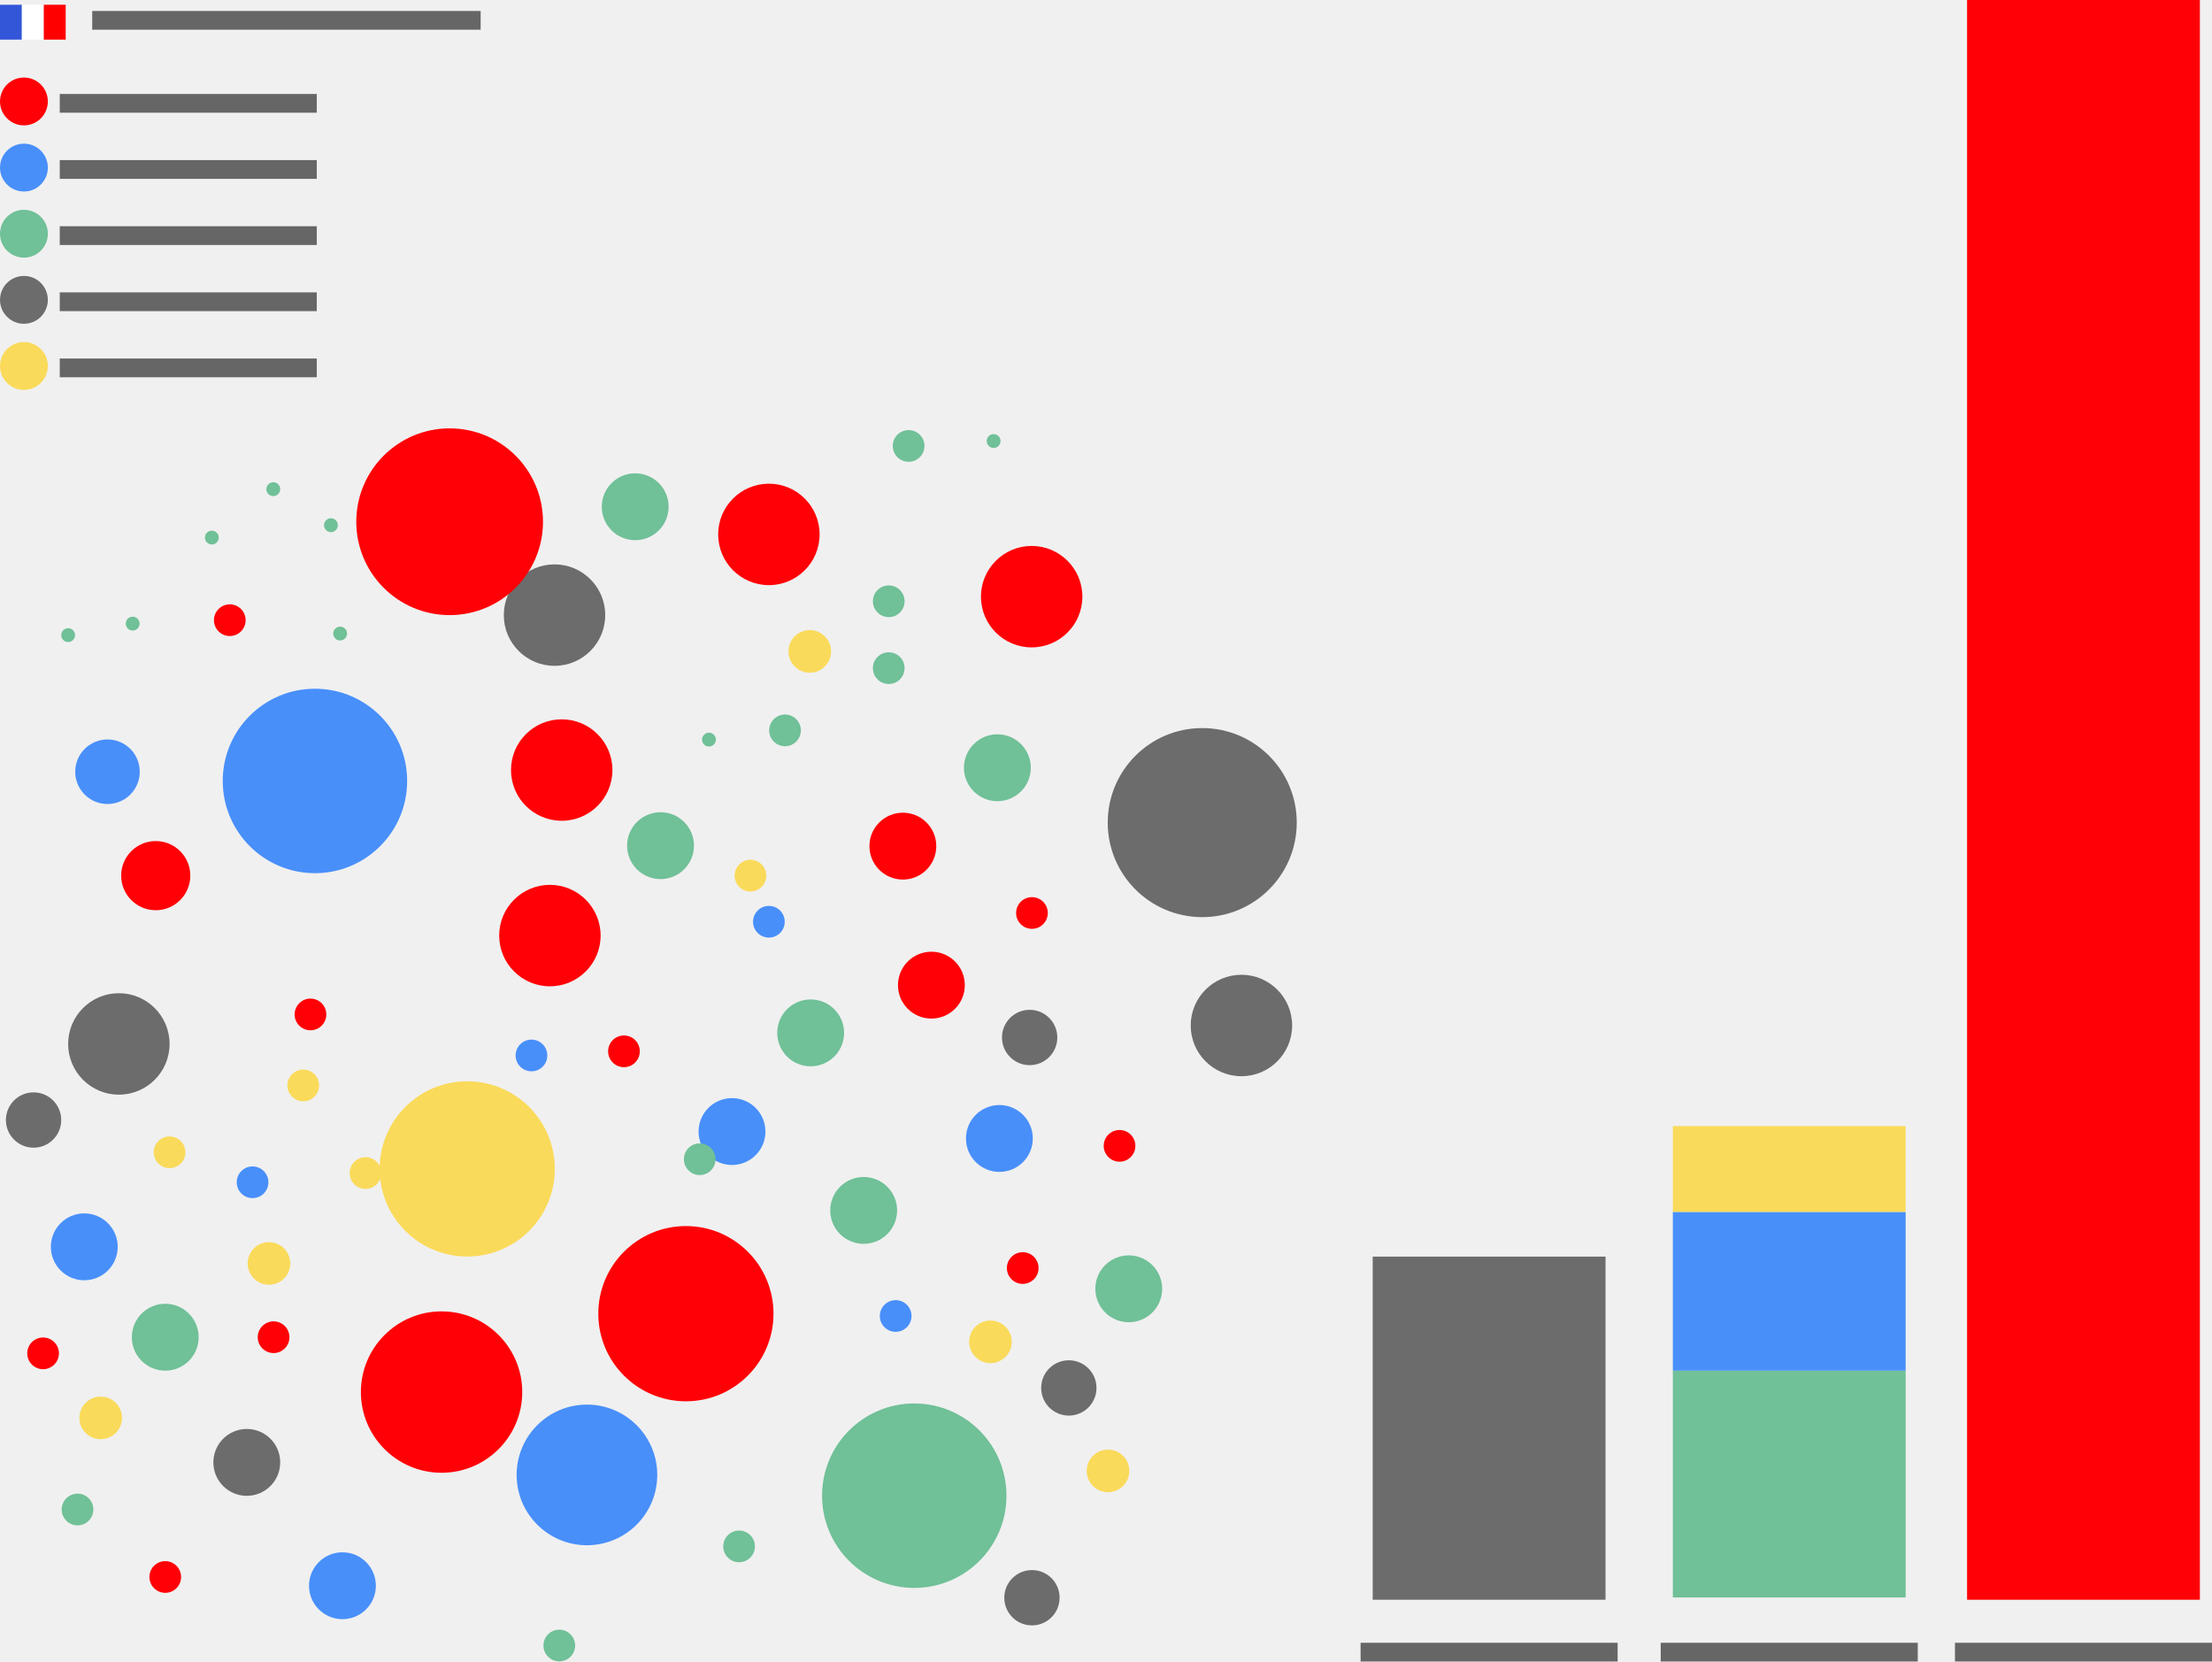
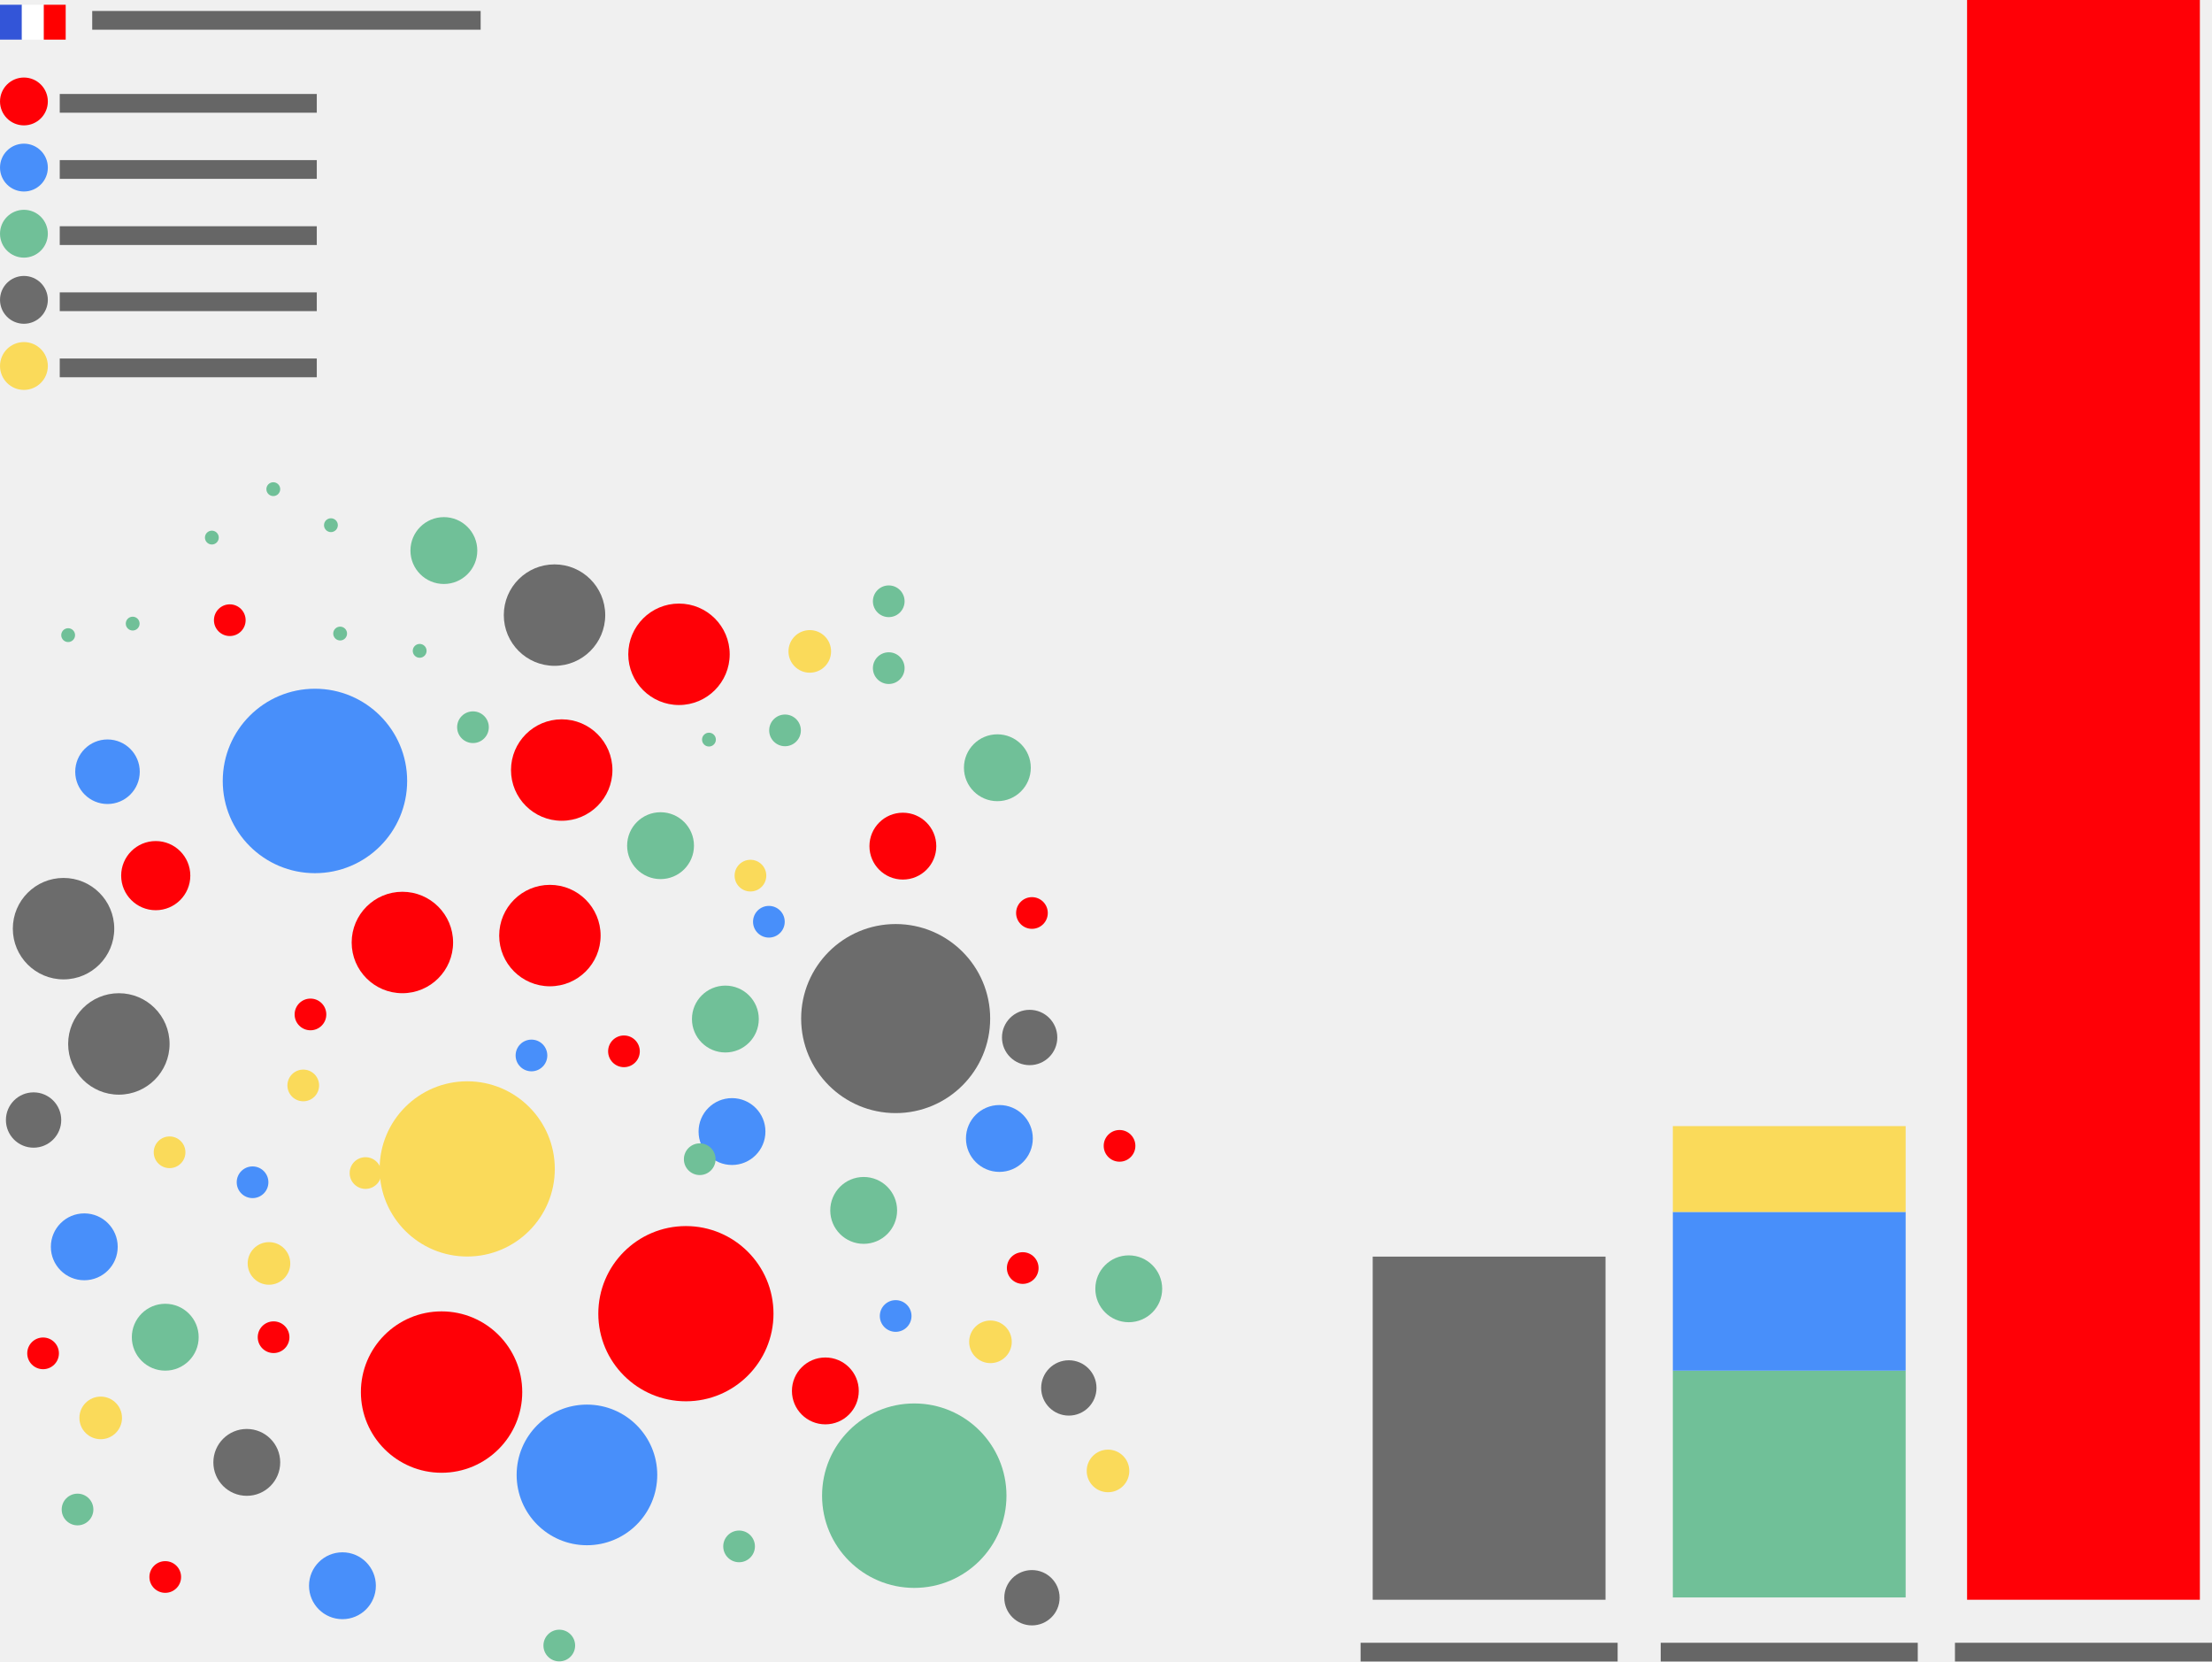
<svg xmlns="http://www.w3.org/2000/svg" width="354.05mm" height="265.885mm" viewBox="0 0 354.05 265.885" version="1.1" id="svg5">
  <defs id="defs2">
    </defs>
  <g id="layer1" transform="translate(117.8406,67.73384)">
    <circle style="fill:#ff0006;fill-opacity:1;stroke:none;stroke-width:2;stroke-linecap:square" id="path863" cx="-29.824" cy="81.982" r="8.117" />
-     <circle style="fill:#6c6c6c;fill-opacity:1;stroke:none;stroke-width:3.727;stroke-linecap:square" id="path863-3" cx="74.588" cy="63.904" r="15.127" />
-     <circle style="fill:#6c6c6c;fill-opacity:1;stroke:none;stroke-width:2;stroke-linecap:square" id="path863-4" cx="80.86" cy="96.371" r="8.117" />
+     <circle style="fill:#6c6c6c;fill-opacity:1;stroke:none;stroke-width:3.727;stroke-linecap:square" id="path863-3" cx="25.518" cy="95.264" r="15.127" />
+     <circle style="fill:#6c6c6c;fill-opacity:1;stroke:none;stroke-width:2;stroke-linecap:square" id="path863-4" cx="-107.671" cy="80.876" r="8.117" />
    <circle style="fill:#6c6c6c;fill-opacity:1;stroke:none;stroke-width:2;stroke-linecap:square" id="path863-9" cx="-98.816" cy="99.323" r="8.117" />
    <circle style="fill:#6c6c6c;fill-opacity:1;stroke:none;stroke-width:1.091;stroke-linecap:square" id="path863-15" cx="-112.467" cy="111.498" r="4.427" />
    <circle style="fill:#6c6c6c;fill-opacity:1;stroke:none;stroke-width:1.091;stroke-linecap:square" id="path863-15-6" cx="46.963" cy="98.291" r="4.427" />
    <circle style="fill:#6c6c6c;fill-opacity:1;stroke:none;stroke-width:1.091;stroke-linecap:square" id="path863-15-64" cx="53.235" cy="154.371" r="4.427" />
    <circle style="fill:#6c6c6c;fill-opacity:1;stroke:none;stroke-width:1.091;stroke-linecap:square" id="path863-15-4" cx="47.332" cy="187.944" r="4.427" />
    <circle style="fill:#6c6c6c;fill-opacity:1;stroke:none;stroke-width:1.318;stroke-linecap:square" id="path863-48" cx="-78.34" cy="166.286" r="5.35" />
-     <circle style="fill:#ff0006;fill-opacity:1;stroke:none;stroke-width:2;stroke-linecap:square" id="path863-04" cx="5.226" cy="17.786" r="8.117" />
+     <circle style="fill:#ff0006;fill-opacity:1;stroke:none;stroke-width:2;stroke-linecap:square" id="path863-04" cx="-9.163" cy="36.971" r="8.117" />
    <circle style="fill:#ff0006;fill-opacity:1;stroke:none;stroke-width:2;stroke-linecap:square" id="path863-04-2" cx="-27.933" cy="55.493" r="8.117" />
    <circle style="fill:#6c6c6c;fill-opacity:1;stroke:none;stroke-width:2;stroke-linecap:square" id="path863-80" cx="-29.086" cy="30.699" r="8.117" />
    <circle style="fill:#ff0006;fill-opacity:1;stroke:none;stroke-width:3.455;stroke-linecap:square" id="path863-6" cx="-8.056" cy="142.489" r="14.02" />
    <circle style="fill:#fada5a;fill-opacity:1;stroke:none;stroke-width:3.455;stroke-linecap:square" id="path863-6-1" cx="-43.059" cy="119.321" r="14.02" />
    <circle style="fill:#ff0006;fill-opacity:1;stroke:none;stroke-width:3.182;stroke-linecap:square" id="path863-8" cx="-47.164" cy="155.033" r="12.913" />
-     <circle style="fill:#ff0006;fill-opacity:1;stroke:none;stroke-width:1.318;stroke-linecap:square" id="path863-5" cx="31.237" cy="89.915" r="5.35" />
+     <circle style="fill:#ff0006;fill-opacity:1;stroke:none;stroke-width:1.318;stroke-linecap:square" id="path863-5" cx="14.265" cy="154.849" r="5.35" />
    <circle style="fill:#ff0006;fill-opacity:1;stroke:none;stroke-width:1.318;stroke-linecap:square" id="path863-5-8" cx="26.671" cy="67.669" r="5.35" />
    <circle style="fill:#ff0006;fill-opacity:1;stroke:none;stroke-width:0.943;stroke-linecap:square" id="path863-5-09" cx="-114.011" cy="-51.499" r="3.828" />
-     <circle style="fill:#70c098;fill-opacity:1;stroke:none;stroke-width:1.318;stroke-linecap:square" id="path863-5-0" cx="-16.173" cy="13.359" r="5.35" />
+     <circle style="fill:#70c098;fill-opacity:1;stroke:none;stroke-width:1.318;stroke-linecap:square" id="path863-5-0" cx="-46.795" cy="20.369" r="5.35" />
    <circle style="fill:#70c098;fill-opacity:1;stroke:none;stroke-width:1.318;stroke-linecap:square" id="path863-5-0-8" cx="41.798" cy="55.125" r="5.35" />
    <circle style="fill:#70c098;fill-opacity:1;stroke:none;stroke-width:1.318;stroke-linecap:square" id="path863-5-0-8-0" cx="20.399" cy="125.962" r="5.35" />
    <circle style="fill:#70c098;fill-opacity:1;stroke:none;stroke-width:1.318;stroke-linecap:square" id="path863-5-0-8-4" cx="62.827" cy="138.506" r="5.35" />
-     <circle style="fill:#70c098;fill-opacity:1;stroke:none;stroke-width:1.318;stroke-linecap:square" id="path863-5-0-7" cx="11.913" cy="97.553" r="5.35" />
+     <circle style="fill:#70c098;fill-opacity:1;stroke:none;stroke-width:1.318;stroke-linecap:square" id="path863-5-0-7" cx="-1.738" cy="95.339" r="5.35" />
    <circle style="fill:#70c098;fill-opacity:1;stroke:none;stroke-width:1.318;stroke-linecap:square" id="path863-5-0-2" cx="-91.391" cy="146.254" r="5.35" />
    <circle style="fill:#70c098;fill-opacity:1;stroke:none;stroke-width:1.318;stroke-linecap:square" id="path863-5-4" cx="-12.114" cy="67.594" r="5.35" />
    <circle style="fill:#fada5a;fill-opacity:1;stroke:none;stroke-width:0.84;stroke-linecap:square" id="path863-5-9" cx="11.771" cy="36.507" r="3.409" />
    <circle style="fill:#fada5a;fill-opacity:1;stroke:none;stroke-width:0.84;stroke-linecap:square" id="path863-5-9-22" cx="40.691" cy="146.992" r="3.409" />
    <circle style="fill:#fada5a;fill-opacity:1;stroke:none;stroke-width:0.84;stroke-linecap:square" id="path863-5-9-4" cx="59.507" cy="167.653" r="3.409" />
    <circle style="fill:#fada5a;fill-opacity:1;stroke:none;stroke-width:0.84;stroke-linecap:square" id="path863-5-9-3" cx="-74.789" cy="134.448" r="3.409" />
    <circle style="fill:#fada5a;fill-opacity:1;stroke:none;stroke-width:0.84;stroke-linecap:square" id="path863-5-9-2" cx="-101.722" cy="159.167" r="3.409" />
    <circle style="fill:#488ffa;fill-opacity:1;stroke:none;stroke-width:1.318;stroke-linecap:square" id="path863-5-97-3" cx="42.12" cy="114.449" r="5.35" />
    <circle style="fill:#488ffa;fill-opacity:1;stroke:none;stroke-width:1.318;stroke-linecap:square" id="path863-5-97-38" cx="-0.677" cy="113.343" r="5.35" />
    <circle style="fill:#488ffa;fill-opacity:1;stroke:none;stroke-width:2.773;stroke-linecap:square" id="path863-5-97-38-4" cx="-23.895" cy="168.291" r="11.253" />
    <circle style="fill:#488ffa;fill-opacity:1;stroke:none;stroke-width:3.636;stroke-linecap:square" id="path863-5-97-38-4-1" cx="-67.43" cy="57.239" r="14.758" />
    <circle style="fill:#70c098;fill-opacity:1;stroke:none;stroke-width:3.636;stroke-linecap:square;stroke-opacity:1" id="path863-5-97-38-4-1-9" cx="28.496" cy="171.612" r="14.758" />
    <circle style="fill:#488ffa;fill-opacity:1;stroke:none;stroke-width:1.273;stroke-linecap:square" id="path863-5-97-38-4-5" cx="-100.635" cy="55.763" r="5.165" />
    <circle style="fill:#488ffa;fill-opacity:1;stroke:none;stroke-width:1.318;stroke-linecap:square" id="path863-5-97-36" cx="-104.35" cy="131.79" r="5.35" />
    <circle style="fill:#488ffa;fill-opacity:1;stroke:none;stroke-width:1.318;stroke-linecap:square" id="path863-5-97-2" cx="-63.029" cy="186.025" r="5.35" />
-     <circle style="fill:#70c098;fill-opacity:1;stroke:none;stroke-width:0.625;stroke-linecap:square" id="path863-5-2" cx="27.593" cy="3.628" r="2.536" />
+     <circle style="fill:#70c098;fill-opacity:1;stroke:none;stroke-width:0.625;stroke-linecap:square" id="path863-5-2" cx="-42.137" cy="48.639" r="2.536" />
    <circle style="fill:#70c098;fill-opacity:1;stroke:none;stroke-width:0.625;stroke-linecap:square" id="path863-5-2-9" cx="24.411" cy="28.485" r="2.536" />
    <circle style="fill:#ff0006;fill-opacity:1;stroke:none;stroke-width:0.625;stroke-linecap:square" id="path863-5-2-9-28" cx="47.332" cy="78.368" r="2.536" />
    <circle style="fill:#ff0006;fill-opacity:1;stroke:none;stroke-width:0.625;stroke-linecap:square" id="path863-5-2-9-28-5" cx="-17.971" cy="100.505" r="2.536" />
    <circle style="fill:#ff0006;fill-opacity:1;stroke:none;stroke-width:0.625;stroke-linecap:square" id="path863-5-2-9-28-1" cx="-68.148" cy="94.602" r="2.536" />
    <circle style="fill:#ff0006;fill-opacity:1;stroke:none;stroke-width:0.625;stroke-linecap:square" id="path863-5-2-9-28-13" cx="-74.051" cy="146.254" r="2.536" />
    <circle style="fill:#ff0006;fill-opacity:1;stroke:none;stroke-width:0.625;stroke-linecap:square" id="path863-5-2-9-28-8" cx="-110.945" cy="148.836" r="2.536" />
    <circle style="fill:#ff0006;fill-opacity:1;stroke:none;stroke-width:0.625;stroke-linecap:square" id="path863-5-2-9-28-89" cx="-91.391" cy="184.624" r="2.536" />
    <circle style="fill:#ff0006;fill-opacity:1;stroke:none;stroke-width:0.625;stroke-linecap:square" id="path863-5-2-9-28-7" cx="-81.061" cy="31.512" r="2.536" />
    <circle style="fill:#ff0006;fill-opacity:1;stroke:none;stroke-width:0.625;stroke-linecap:square" id="path863-5-2-9-28-7-2" cx="45.856" cy="135.185" r="2.536" />
    <circle style="fill:#ff0006;fill-opacity:1;stroke:none;stroke-width:0.625;stroke-linecap:square" id="path863-5-2-9-28-7-4" cx="61.352" cy="115.631" r="2.536" />
    <circle style="fill:#70c098;fill-opacity:1;stroke:none;stroke-width:0.625;stroke-linecap:square" id="path863-5-2-9-3" cx="0.456" cy="179.728" r="2.536" />
    <circle style="fill:#70c098;fill-opacity:1;stroke:none;stroke-width:0.625;stroke-linecap:square" id="path863-5-2-9-8" cx="-28.322" cy="195.593" r="2.536" />
    <circle style="fill:#70c098;fill-opacity:1;stroke:none;stroke-width:0.625;stroke-linecap:square" id="path863-5-2-9-2" cx="-105.431" cy="173.825" r="2.536" />
    <circle style="fill:#70c098;fill-opacity:1;stroke:none;stroke-width:0.625;stroke-linecap:square" id="path863-5-2-0" cx="24.411" cy="39.185" r="2.536" />
    <circle style="fill:#70c098;fill-opacity:1;stroke:none;stroke-width:0.625;stroke-linecap:square" id="path863-5-2-14" cx="7.809" cy="49.146" r="2.536" />
    <circle style="fill:#fada5a;fill-opacity:1;stroke:none;stroke-width:0.625;stroke-linecap:square" id="path863-5-2-95" cx="2.275" cy="72.39" r="2.536" />
    <circle style="fill:#70c098;fill-opacity:1;stroke:none;stroke-width:0.625;stroke-linecap:square" id="path863-5-2-65" cx="-5.842" cy="117.77" r="2.536" />
    <circle style="fill:#fada5a;fill-opacity:1;stroke:none;stroke-width:0.625;stroke-linecap:square" id="path863-5-2-02" cx="-59.339" cy="119.984" r="2.536" />
    <circle style="fill:#fada5a;fill-opacity:1;stroke:none;stroke-width:0.625;stroke-linecap:square" id="path863-5-2-19" cx="-90.699" cy="116.663" r="2.536" />
    <circle style="fill:#fada5a;fill-opacity:1;stroke:none;stroke-width:0.625;stroke-linecap:square" id="path863-5-2-028" cx="-69.301" cy="105.964" r="2.536" />
    <circle style="fill:#488ffa;fill-opacity:1;stroke:none;stroke-width:0.625;stroke-linecap:square" id="path863-5-2-4" cx="25.518" cy="142.858" r="2.536" />
    <circle style="fill:#488ffa;fill-opacity:1;stroke:none;stroke-width:0.625;stroke-linecap:square" id="path863-5-2-6" cx="-32.775" cy="101.167" r="2.536" />
    <circle style="fill:#488ffa;fill-opacity:1;stroke:none;stroke-width:0.625;stroke-linecap:square" id="path863-5-2-1" cx="-77.417" cy="121.459" r="2.536" />
    <circle style="fill:#488ffa;fill-opacity:1;stroke:none;stroke-width:0.625;stroke-linecap:square" id="path863-5-2-7" cx="5.226" cy="79.769" r="2.536" />
-     <circle style="fill:#70c098;fill-opacity:1;stroke:none;stroke-width:0.273;stroke-linecap:square" id="path863-5-94" cx="41.198" cy="2.844" r="1.107" />
+     <circle style="fill:#70c098;fill-opacity:1;stroke:none;stroke-width:0.273;stroke-linecap:square" id="path863-5-94" cx="-50.669" cy="36.418" r="1.107" />
    <circle style="fill:#70c098;fill-opacity:1;stroke:none;stroke-width:0.273;stroke-linecap:square" id="path863-5-94-4" cx="-83.932" cy="18.292" r="1.107" />
    <circle style="fill:#70c098;fill-opacity:1;stroke:none;stroke-width:0.273;stroke-linecap:square" id="path863-5-94-9" cx="-106.933" cy="33.904" r="1.107" />
    <circle style="fill:#70c098;fill-opacity:1;stroke:none;stroke-width:0.273;stroke-linecap:square" id="path863-5-94-2" cx="-64.873" cy="16.31" r="1.107" />
    <circle style="fill:#70c098;fill-opacity:1;stroke:none;stroke-width:0.273;stroke-linecap:square" id="path863-5-94-91" cx="-74.097" cy="10.544" r="1.107" />
    <circle style="fill:#70c098;fill-opacity:1;stroke:none;stroke-width:0.273;stroke-linecap:square" id="path863-5-94-5" cx="-96.603" cy="32.059" r="1.107" />
    <circle style="fill:#70c098;fill-opacity:1;stroke:none;stroke-width:0.273;stroke-linecap:square" id="path863-5-94-49" cx="-63.398" cy="33.651" r="1.107" />
    <circle style="fill:#70c098;fill-opacity:1;stroke:none;stroke-width:0.273;stroke-linecap:square" id="path863-5-94-93" cx="-4.366" cy="50.622" r="1.107" />
-     <circle style="fill:#ff0006;fill-opacity:1;stroke:none;stroke-width:3.682;stroke-linecap:square" id="path863-51" cx="-45.873" cy="15.757" r="14.942" />
    <circle style="fill:#ff0006;fill-opacity:1;stroke:none;stroke-width:1.364;stroke-linecap:square" id="path863-0" cx="-92.913" cy="72.39" r="5.534" />
-     <circle style="fill:#ff0006;fill-opacity:1;stroke:none;stroke-width:2;stroke-linecap:square" id="path863-1" cx="47.286" cy="27.748" r="8.117" />
+     <circle style="fill:#ff0006;fill-opacity:1;stroke:none;stroke-width:2;stroke-linecap:square" id="path863-1" cx="-53.436" cy="83.089" r="8.117" />
    <path style="fill:none;stroke:#666666;stroke-width:3;stroke-linecap:butt;stroke-linejoin:miter;stroke-miterlimit:4;stroke-dasharray:none;stroke-opacity:1" d="m -108.278,-51.196 h 41.143" id="path3992-9" />
    <path style="fill:none;stroke:#666666;stroke-width:3;stroke-linecap:butt;stroke-linejoin:miter;stroke-miterlimit:4;stroke-dasharray:none;stroke-opacity:1" d="m -103.081,-64.478 h 62.172" id="path3992-9-8" />
    <path style="fill:none;stroke:#666666;stroke-width:3;stroke-linecap:butt;stroke-linejoin:miter;stroke-miterlimit:4;stroke-dasharray:none;stroke-opacity:1" d="m -108.278,-40.613 h 41.143" id="path13931" />
    <path style="fill:none;stroke:#666666;stroke-width:3;stroke-linecap:butt;stroke-linejoin:miter;stroke-miterlimit:4;stroke-dasharray:none;stroke-opacity:1" d="m -108.278,-30.029 h 41.143" id="path13933" />
    <path style="fill:none;stroke:#666666;stroke-width:3;stroke-linecap:butt;stroke-linejoin:miter;stroke-miterlimit:4;stroke-dasharray:none;stroke-opacity:1" d="m -108.278,-19.446 h 41.143" id="path13935" />
    <path style="fill:none;stroke:#666666;stroke-width:3;stroke-linecap:butt;stroke-linejoin:miter;stroke-miterlimit:4;stroke-dasharray:none;stroke-opacity:1" d="m -108.278,-8.863 h 41.143" id="path13937" />
    <circle style="fill:#488ffa;fill-opacity:1;stroke:none;stroke-width:0.943;stroke-linecap:square" id="circle13963" cx="-114.011" cy="-40.916" r="3.828" />
    <circle style="fill:#70c098;fill-opacity:1;stroke:none;stroke-width:0.943;stroke-linecap:square" id="circle13965" cx="-114.011" cy="-30.333" r="3.828" />
    <circle style="fill:#6c6c6c;fill-opacity:1;stroke:none;stroke-width:0.943;stroke-linecap:square" id="circle13967" cx="-114.011" cy="-19.749" r="3.828" />
    <circle style="fill:#fada5a;fill-opacity:1;stroke:none;stroke-width:0.943;stroke-linecap:square" id="circle13969" cx="-114.011" cy="-9.166" r="3.828" />
    <rect style="fill:#70c098;fill-opacity:1;stroke:none;stroke-width:7.217;stroke-linecap:square;stroke-miterlimit:4;stroke-dasharray:none" id="rect25939" width="37.263" height="36.293" x="149.911" y="151.605" ry="0" />
    <rect style="fill:#ff0006;fill-opacity:1;stroke:none;stroke-width:19.166;stroke-linecap:square;stroke-miterlimit:4;stroke-dasharray:none" id="rect26290" width="37.263" height="256.001" x="197.007" y="-67.734" ry="0" />
    <rect style="fill:#6c6c6c;fill-opacity:1;stroke:none;stroke-width:8.877;stroke-linecap:square;stroke-miterlimit:4;stroke-dasharray:none" id="rect26292" width="37.263" height="54.91" x="101.874" y="133.357" ry="0" />
    <path style="fill:none;stroke:#666666;stroke-width:3;stroke-linecap:butt;stroke-linejoin:miter;stroke-miterlimit:4;stroke-dasharray:none;stroke-opacity:1" d="M 99.934,196.651 H 141.077" id="path13937-8" />
    <path style="fill:none;stroke:#666666;stroke-width:3;stroke-linecap:butt;stroke-linejoin:miter;stroke-miterlimit:4;stroke-dasharray:none;stroke-opacity:1" d="m 147.971,196.651 h 41.143" id="path31203" />
    <path style="fill:none;stroke:#666666;stroke-width:3;stroke-linecap:butt;stroke-linejoin:miter;stroke-miterlimit:4;stroke-dasharray:none;stroke-opacity:1" d="m 195.067,196.651 h 41.143" id="path31207" />
    <rect style="fill:#488ffa;fill-opacity:1;stroke:none;stroke-width:6.037;stroke-linecap:square;stroke-miterlimit:4;stroke-dasharray:none" id="rect31854" width="37.263" height="25.402" x="149.911" y="126.203" ry="0" />
    <rect style="fill:#fada5a;fill-opacity:1;stroke:none;stroke-width:4.439;stroke-linecap:square;stroke-miterlimit:4;stroke-dasharray:none" id="rect34081" width="37.263" height="13.73" x="149.911" y="112.473" ry="0" />
    <rect style="fill:#3355d8;fill-opacity:1;stroke:none;stroke-width:1;stroke-linecap:square;stroke-miterlimit:4;stroke-dasharray:none;stroke-opacity:1" id="rect50787" width="3.505" height="5.58" x="-117.841" y="-66.973" />
    <rect style="fill:#ffffff;fill-opacity:1;stroke:none;stroke-width:1;stroke-linecap:square;stroke-miterlimit:4;stroke-dasharray:none;stroke-opacity:1" id="rect50869" width="3.505" height="5.58" x="-114.336" y="-66.973" />
    <rect style="fill:#ff0000;fill-opacity:1;stroke:none;stroke-width:1;stroke-linecap:square;stroke-miterlimit:4;stroke-dasharray:none;stroke-opacity:1" id="rect50871" width="3.505" height="5.58" x="-110.831" y="-66.973" />
  </g>
</svg>
